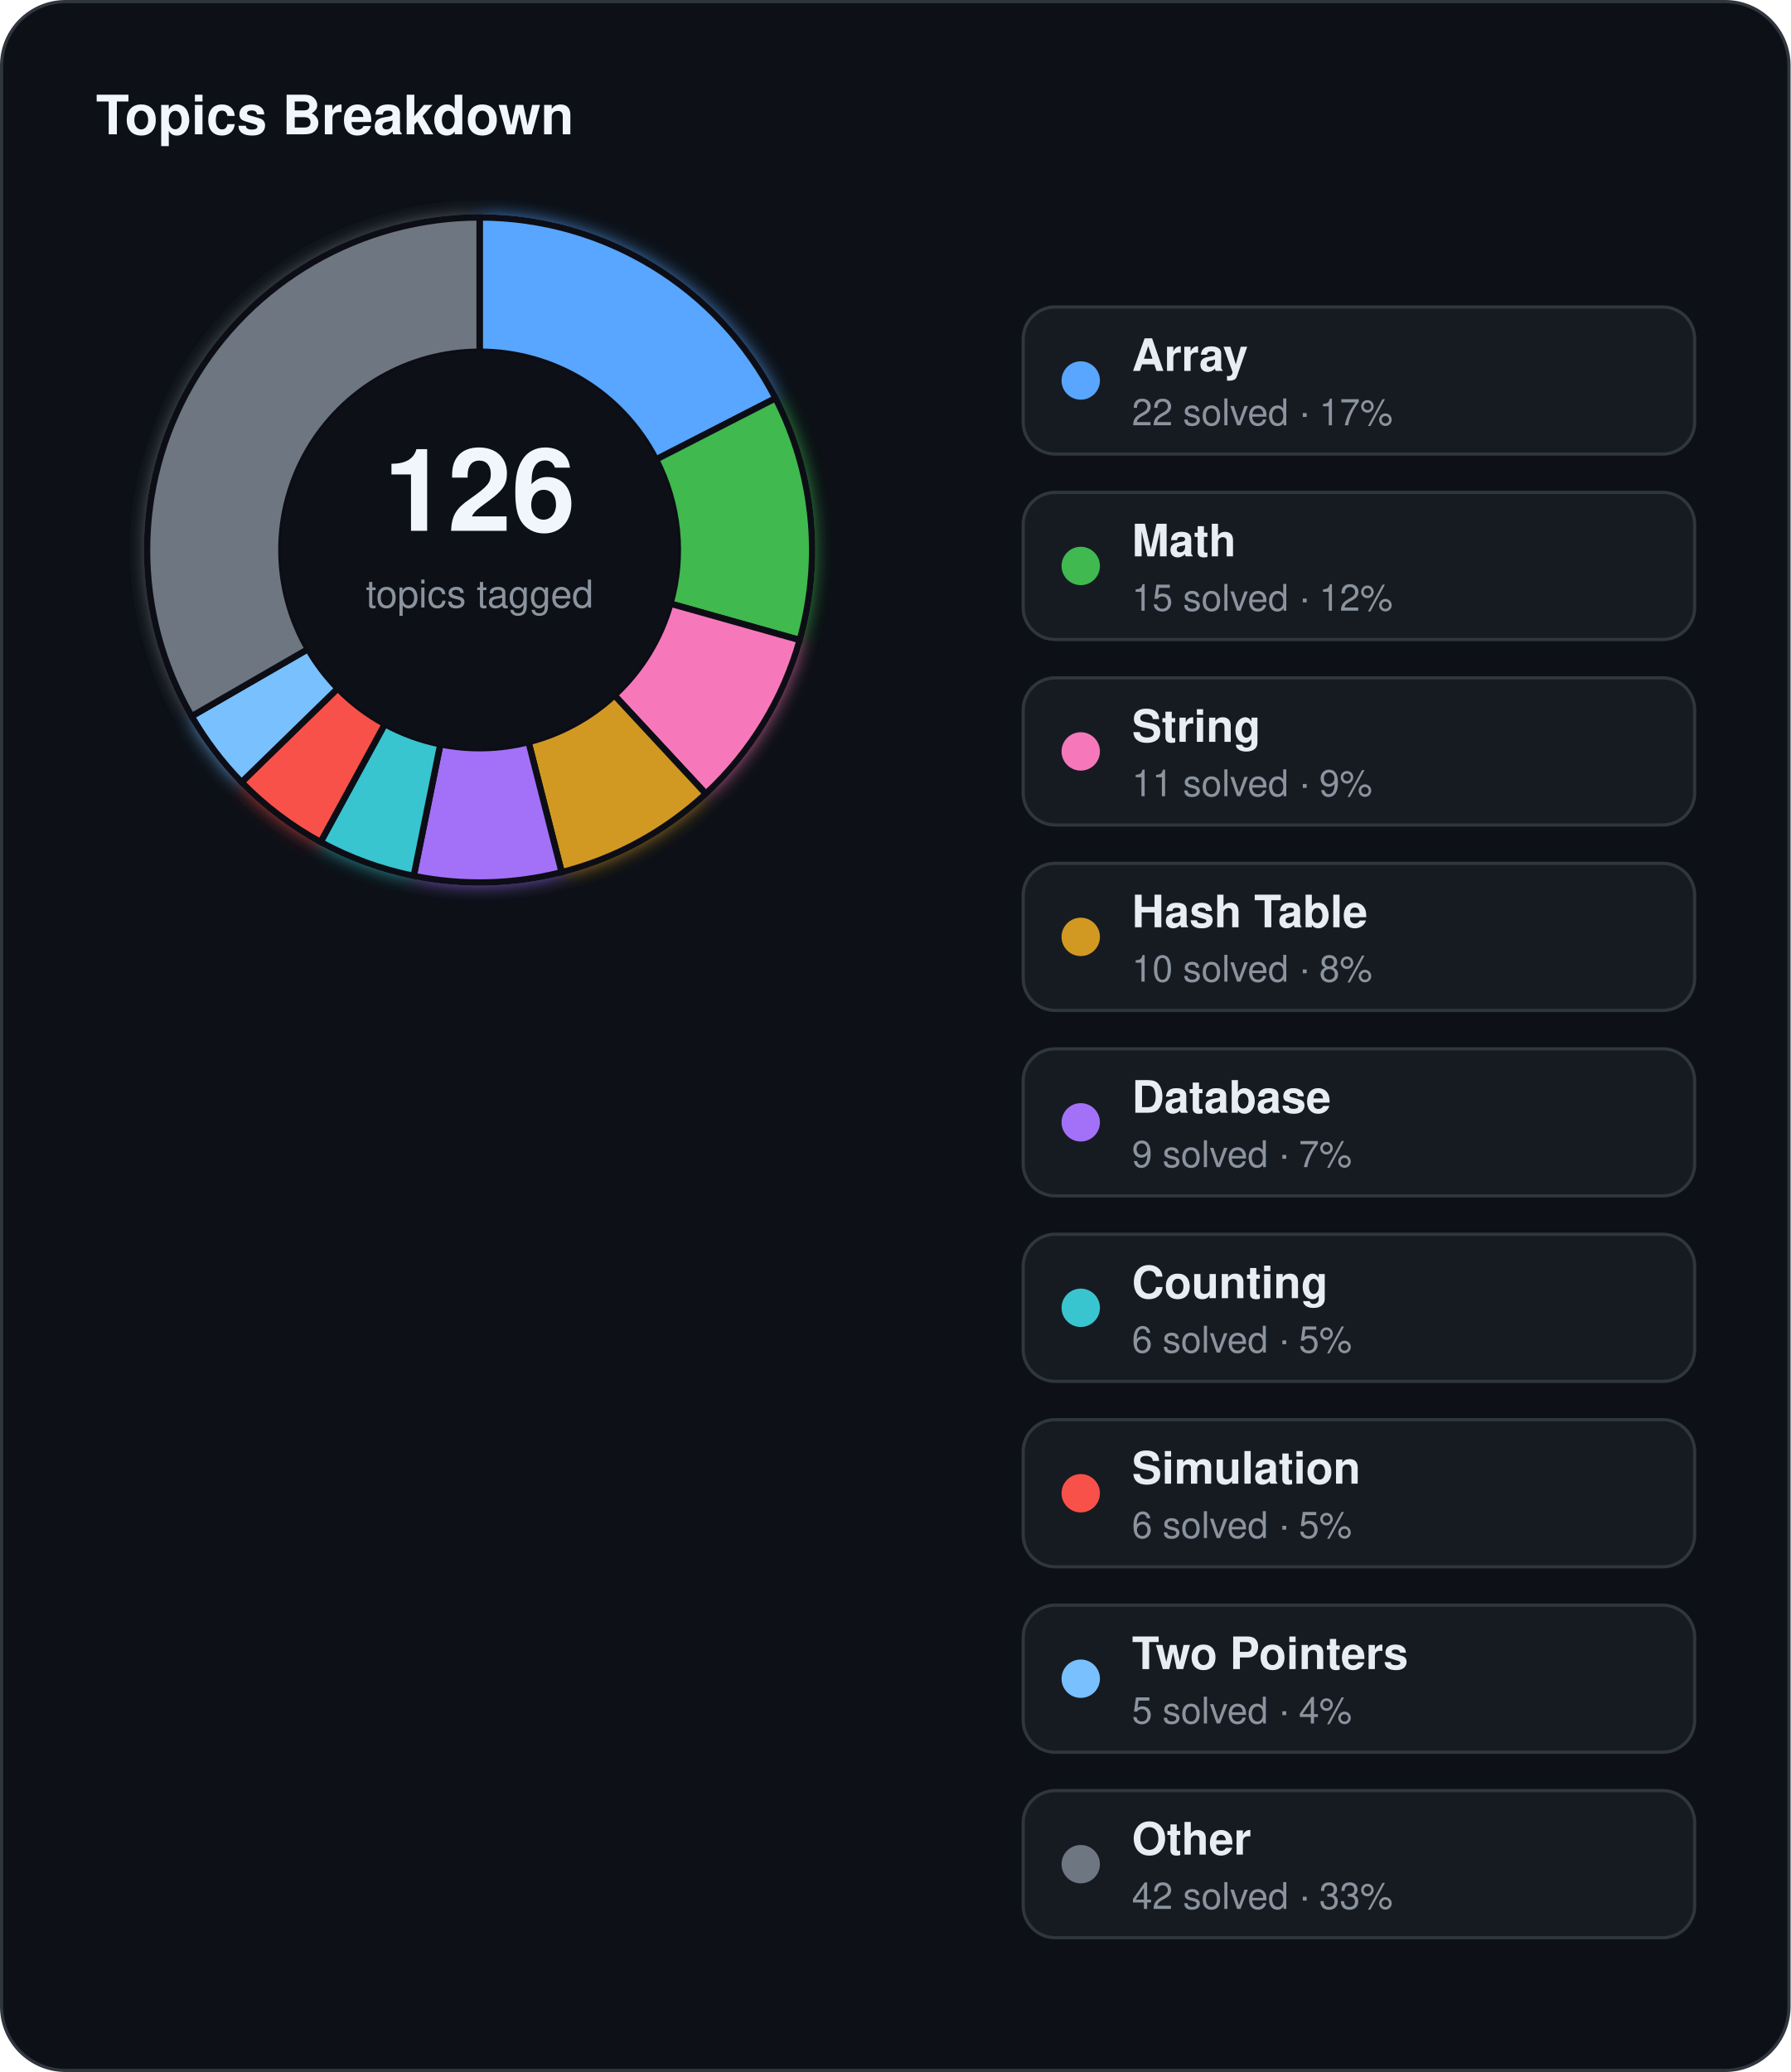
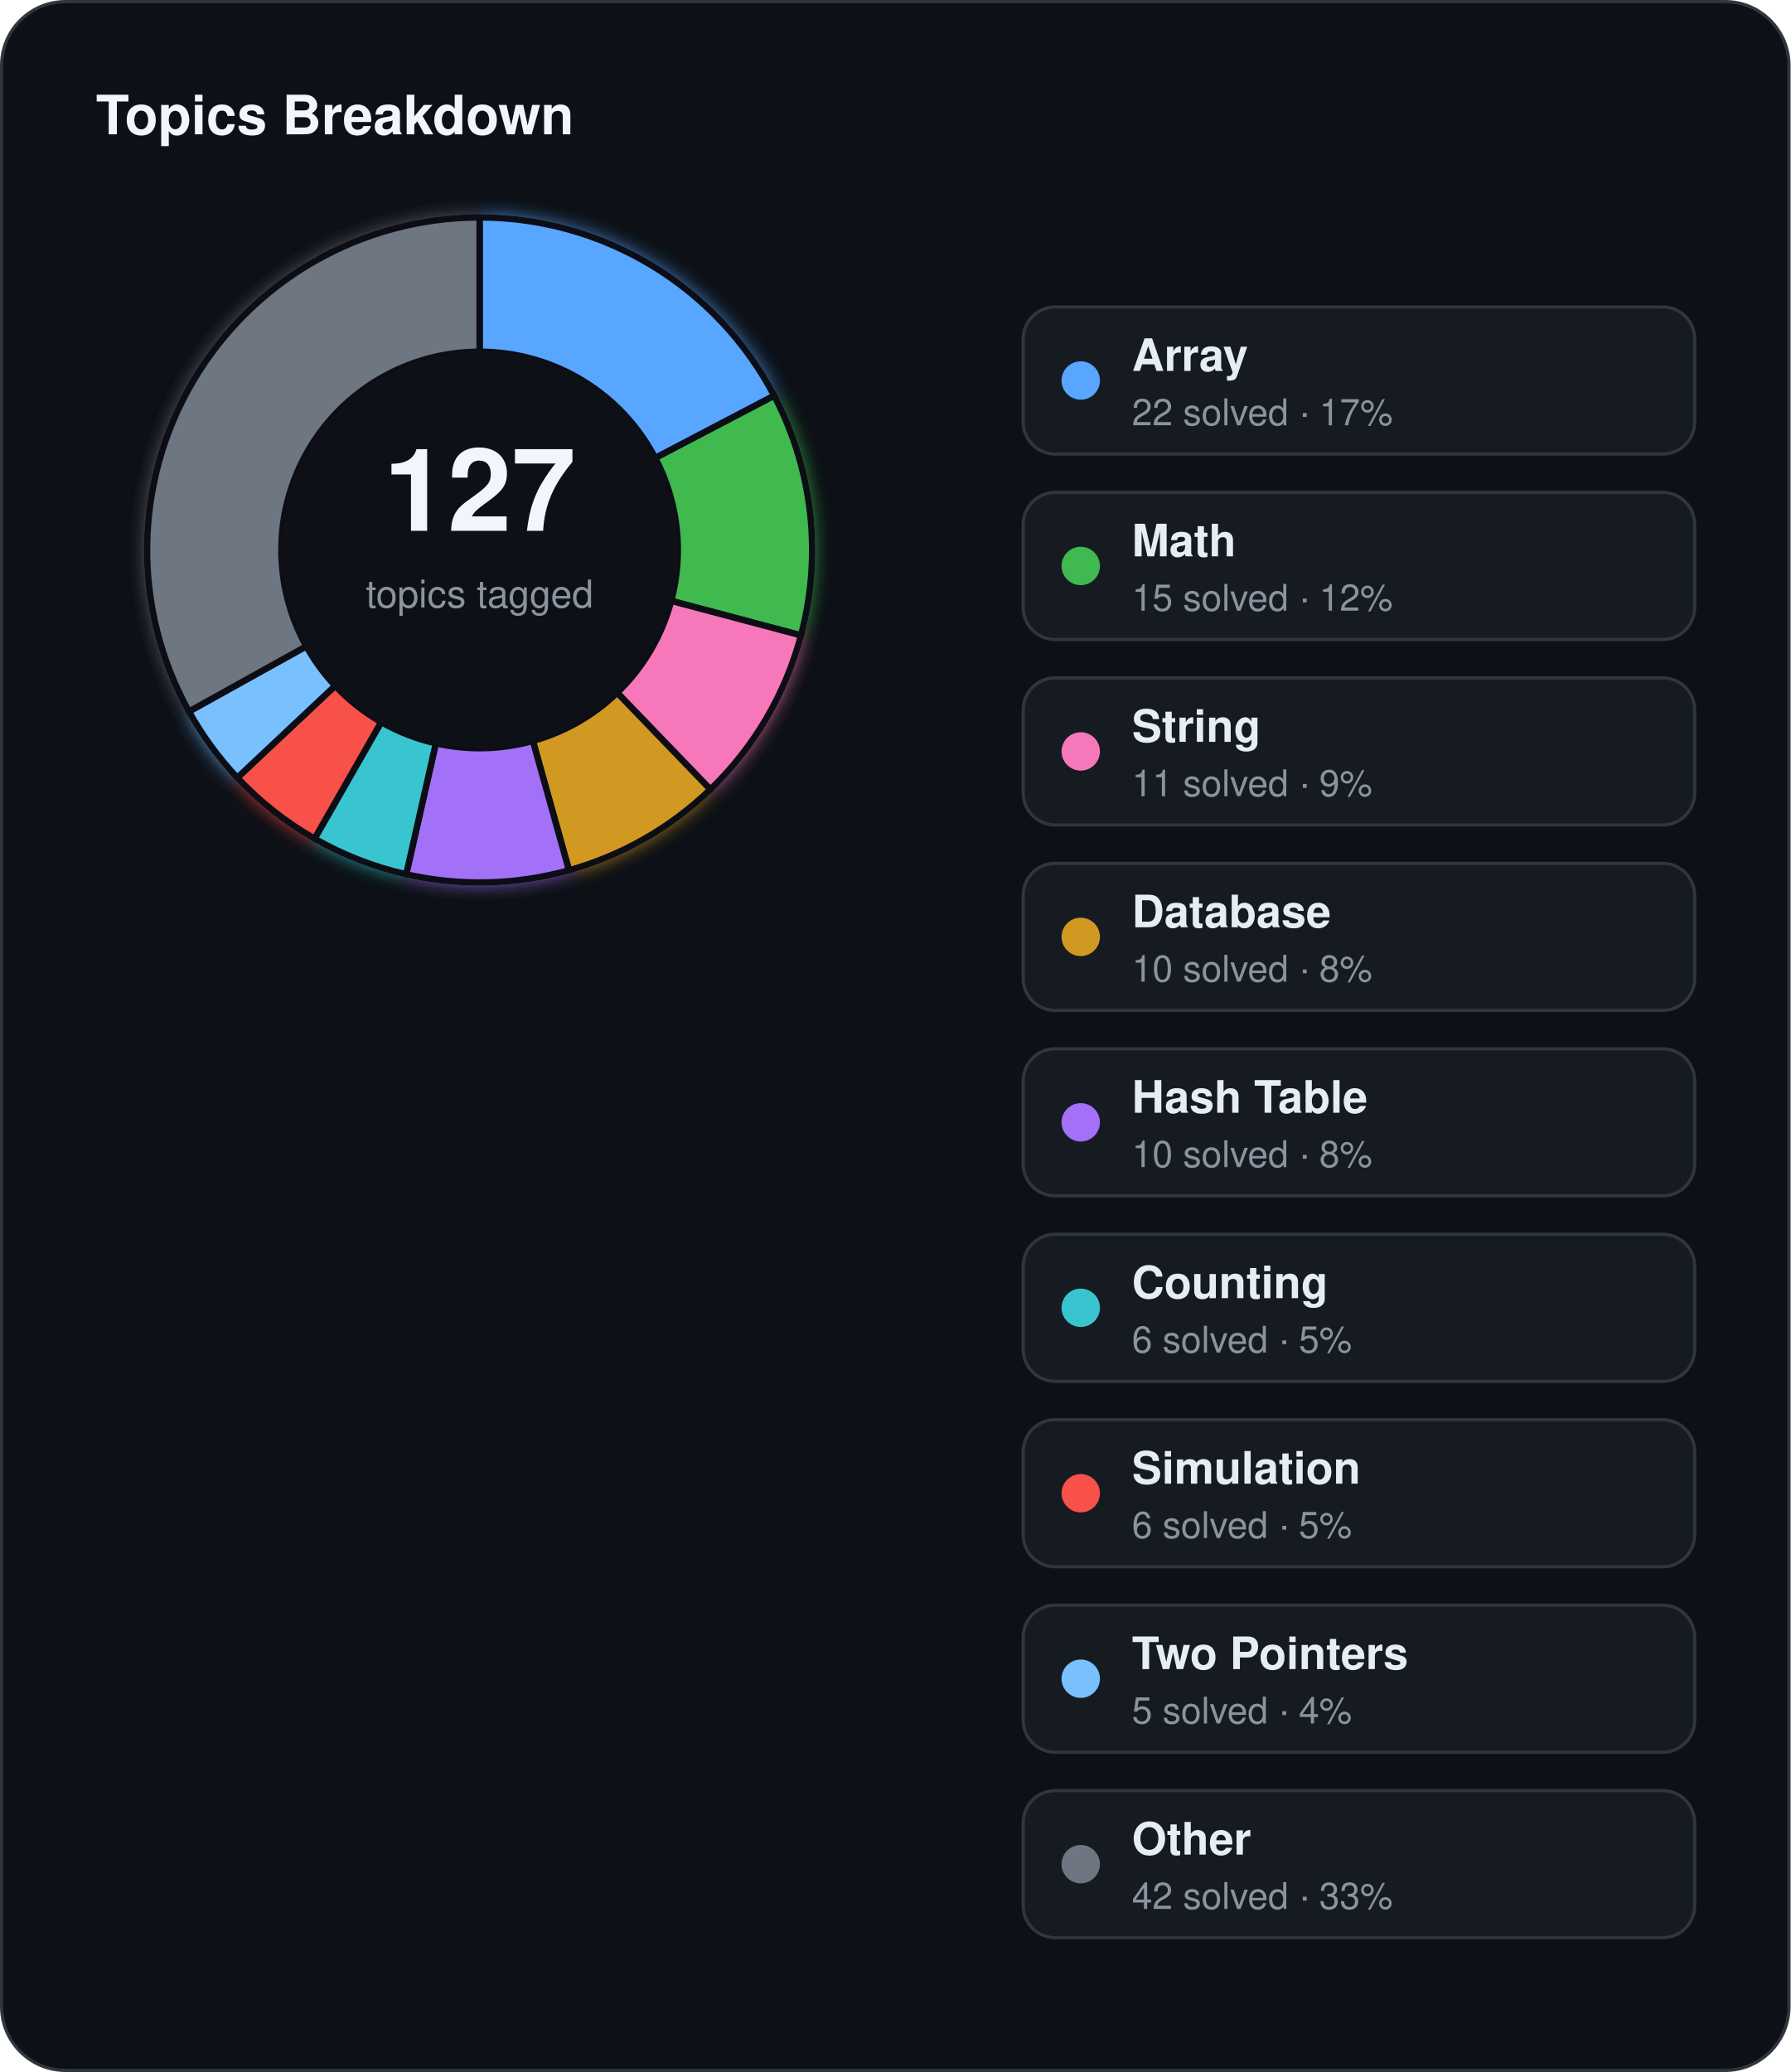
<svg xmlns="http://www.w3.org/2000/svg" width="560" height="648" viewBox="0 0 560 648">
  <defs>
    <filter id="topics-glow" x="-60%" y="-60%" width="220%" height="220%">
      <feGaussianBlur stdDeviation="3" result="blur" />
      <feMerge>
        <feMergeNode in="blur" />
        <feMergeNode in="SourceGraphic" />
      </feMerge>
    </filter>
  </defs>
  <rect x="0.5" y="0.5" width="559" height="647" rx="20" fill="#0d1117" stroke="#30363d" stroke-width="1" />
  <text x="30" y="42" fill="#f0f6fc" font-family="Segoe UI, Helvetica, Arial, sans-serif" font-size="17" font-weight="700">Topics Breakdown</text>
  <g filter="url(#topics-glow)">
-     <path d="M 150.00,68.00 A 104,104 0 0 1 242.55,124.55 L 205.17,143.71 A 62,62 0 0 0 150.00,110.00 Z" fill="#58a6ff" stroke="#0d1117" stroke-width="2" />
-     <path d="M 242.55,124.55 A 104,104 0 0 1 250.11,200.17 L 209.68,188.79 A 62,62 0 0 0 205.17,143.71 Z" fill="#3fb950" stroke="#0d1117" stroke-width="2" />
-     <path d="M 250.11,200.17 A 104,104 0 0 1 220.74,248.24 L 192.17,217.45 A 62,62 0 0 0 209.68,188.79 Z" fill="#f778ba" stroke="#0d1117" stroke-width="2" />
-     <path d="M 220.74,248.24 A 104,104 0 0 1 175.66,272.78 L 165.30,232.08 A 62,62 0 0 0 192.17,217.45 Z" fill="#d29922" stroke="#0d1117" stroke-width="2" />
-     <path d="M 175.66,272.78 A 104,104 0 0 1 129.39,273.94 L 137.71,232.77 A 62,62 0 0 0 165.30,232.08 Z" fill="#a371f7" stroke="#0d1117" stroke-width="2" />
-     <path d="M 129.39,273.94 A 104,104 0 0 1 100.26,263.34 L 120.35,226.45 A 62,62 0 0 0 137.71,232.77 Z" fill="#39c5cf" stroke="#0d1117" stroke-width="2" />
-     <path d="M 100.26,263.34 A 104,104 0 0 1 75.55,244.62 L 105.62,215.29 A 62,62 0 0 0 120.35,226.45 Z" fill="#f85149" stroke="#0d1117" stroke-width="2" />
-     <path d="M 75.55,244.62 A 104,104 0 0 1 59.93,224.00 L 96.31,203.00 A 62,62 0 0 0 105.62,215.29 Z" fill="#79c0ff" stroke="#0d1117" stroke-width="2" />
-     <path d="M 59.93,224.00 A 104,104 0 0 1 150.00,68.00 L 150.00,110.00 A 62,62 0 0 0 96.31,203.00 Z" fill="#6e7681" stroke="#0d1117" stroke-width="2" />
+     <path d="M 150.00,68.00 A 104,104 0 0 1 242.13,123.76 L 204.93,143.24 A 62,62 0 0 0 150.00,110.00 Z" fill="#58a6ff" stroke="#0d1117" stroke-width="2" />
+     <path d="M 242.13,123.76 A 104,104 0 0 1 250.51,198.71 L 209.92,187.92 A 62,62 0 0 0 204.93,143.24 Z" fill="#3fb950" stroke="#0d1117" stroke-width="2" />
+     <path d="M 250.51,198.71 A 104,104 0 0 1 222.16,246.89 L 193.02,216.65 A 62,62 0 0 0 209.92,187.92 Z" fill="#f778ba" stroke="#0d1117" stroke-width="2" />
+     <path d="M 222.16,246.89 A 104,104 0 0 1 177.95,272.17 L 166.66,231.72 A 62,62 0 0 0 193.02,216.65 Z" fill="#d29922" stroke="#0d1117" stroke-width="2" />
+     <path d="M 177.95,272.17 A 104,104 0 0 1 127.04,273.43 L 136.31,232.47 A 62,62 0 0 0 166.66,231.72 Z" fill="#a371f7" stroke="#0d1117" stroke-width="2" />
+     <path d="M 127.04,273.43 A 104,104 0 0 1 98.37,262.28 L 119.22,225.82 A 62,62 0 0 0 136.31,232.47 Z" fill="#39c5cf" stroke="#0d1117" stroke-width="2" />
+     <path d="M 98.37,262.28 A 104,104 0 0 1 74.22,243.23 L 104.82,214.46 A 62,62 0 0 0 119.22,225.82 Z" fill="#f85149" stroke="#0d1117" stroke-width="2" />
+     <path d="M 74.22,243.23 A 104,104 0 0 1 59.09,222.51 L 95.80,202.11 A 62,62 0 0 0 104.82,214.46 Z" fill="#79c0ff" stroke="#0d1117" stroke-width="2" />
+     <path d="M 59.09,222.51 A 104,104 0 0 1 150.00,68.00 L 150.00,110.00 A 62,62 0 0 0 95.80,202.11 Z" fill="#6e7681" stroke="#0d1117" stroke-width="2" />
  </g>
  <circle cx="150" cy="172" r="62" fill="#0d1117" />
-   <text x="150" y="166" text-anchor="middle" fill="#f0f6fc" font-family="Segoe UI, Helvetica, Arial, sans-serif" font-size="36" font-weight="700">126</text>
+   <text x="150" y="166" text-anchor="middle" fill="#f0f6fc" font-family="Segoe UI, Helvetica, Arial, sans-serif" font-size="36" font-weight="700">127</text>
  <text x="150" y="190" text-anchor="middle" fill="#8b949e" font-family="Segoe UI, Helvetica, Arial, sans-serif" font-size="12">topics tagged</text>
  <rect x="320" y="96" width="210" height="46" rx="10" fill="#161b22" stroke="#30363d" stroke-width="1" />
  <circle cx="338" cy="119" r="6" fill="#58a6ff" />
  <text x="354" y="116" fill="#e6edf3" font-family="Segoe UI, Helvetica, Arial, sans-serif" font-size="14" font-weight="600">Array</text>
  <text x="354" y="133" fill="#8b949e" font-family="Segoe UI, Helvetica, Arial, sans-serif" font-size="11.5">22 solved · 17%</text>
  <rect x="320" y="154" width="210" height="46" rx="10" fill="#161b22" stroke="#30363d" stroke-width="1" />
  <circle cx="338" cy="177" r="6" fill="#3fb950" />
  <text x="354" y="174" fill="#e6edf3" font-family="Segoe UI, Helvetica, Arial, sans-serif" font-size="14" font-weight="600">Math</text>
  <text x="354" y="191" fill="#8b949e" font-family="Segoe UI, Helvetica, Arial, sans-serif" font-size="11.5">15 solved · 12%</text>
  <rect x="320" y="212" width="210" height="46" rx="10" fill="#161b22" stroke="#30363d" stroke-width="1" />
  <circle cx="338" cy="235" r="6" fill="#f778ba" />
  <text x="354" y="232" fill="#e6edf3" font-family="Segoe UI, Helvetica, Arial, sans-serif" font-size="14" font-weight="600">String</text>
  <text x="354" y="249" fill="#8b949e" font-family="Segoe UI, Helvetica, Arial, sans-serif" font-size="11.5">11 solved · 9%</text>
  <rect x="320" y="270" width="210" height="46" rx="10" fill="#161b22" stroke="#30363d" stroke-width="1" />
  <circle cx="338" cy="293" r="6" fill="#d29922" />
-   <text x="354" y="290" fill="#e6edf3" font-family="Segoe UI, Helvetica, Arial, sans-serif" font-size="14" font-weight="600">Hash Table</text>
+   <text x="354" y="290" fill="#e6edf3" font-family="Segoe UI, Helvetica, Arial, sans-serif" font-size="14" font-weight="600">Database</text>
  <text x="354" y="307" fill="#8b949e" font-family="Segoe UI, Helvetica, Arial, sans-serif" font-size="11.5">10 solved · 8%</text>
  <rect x="320" y="328" width="210" height="46" rx="10" fill="#161b22" stroke="#30363d" stroke-width="1" />
  <circle cx="338" cy="351" r="6" fill="#a371f7" />
-   <text x="354" y="348" fill="#e6edf3" font-family="Segoe UI, Helvetica, Arial, sans-serif" font-size="14" font-weight="600">Database</text>
-   <text x="354" y="365" fill="#8b949e" font-family="Segoe UI, Helvetica, Arial, sans-serif" font-size="11.5">9 solved · 7%</text>
+   <text x="354" y="348" fill="#e6edf3" font-family="Segoe UI, Helvetica, Arial, sans-serif" font-size="14" font-weight="600">Hash Table</text>
+   <text x="354" y="365" fill="#8b949e" font-family="Segoe UI, Helvetica, Arial, sans-serif" font-size="11.5">10 solved · 8%</text>
  <rect x="320" y="386" width="210" height="46" rx="10" fill="#161b22" stroke="#30363d" stroke-width="1" />
  <circle cx="338" cy="409" r="6" fill="#39c5cf" />
  <text x="354" y="406" fill="#e6edf3" font-family="Segoe UI, Helvetica, Arial, sans-serif" font-size="14" font-weight="600">Counting</text>
  <text x="354" y="423" fill="#8b949e" font-family="Segoe UI, Helvetica, Arial, sans-serif" font-size="11.5">6 solved · 5%</text>
  <rect x="320" y="444" width="210" height="46" rx="10" fill="#161b22" stroke="#30363d" stroke-width="1" />
  <circle cx="338" cy="467" r="6" fill="#f85149" />
  <text x="354" y="464" fill="#e6edf3" font-family="Segoe UI, Helvetica, Arial, sans-serif" font-size="14" font-weight="600">Simulation</text>
  <text x="354" y="481" fill="#8b949e" font-family="Segoe UI, Helvetica, Arial, sans-serif" font-size="11.5">6 solved · 5%</text>
  <rect x="320" y="502" width="210" height="46" rx="10" fill="#161b22" stroke="#30363d" stroke-width="1" />
  <circle cx="338" cy="525" r="6" fill="#79c0ff" />
  <text x="354" y="522" fill="#e6edf3" font-family="Segoe UI, Helvetica, Arial, sans-serif" font-size="14" font-weight="600">Two Pointers</text>
  <text x="354" y="539" fill="#8b949e" font-family="Segoe UI, Helvetica, Arial, sans-serif" font-size="11.5">5 solved · 4%</text>
  <rect x="320" y="560" width="210" height="46" rx="10" fill="#161b22" stroke="#30363d" stroke-width="1" />
  <circle cx="338" cy="583" r="6" fill="#6e7681" />
  <text x="354" y="580" fill="#e6edf3" font-family="Segoe UI, Helvetica, Arial, sans-serif" font-size="14" font-weight="600">Other</text>
  <text x="354" y="597" fill="#8b949e" font-family="Segoe UI, Helvetica, Arial, sans-serif" font-size="11.5">42 solved · 33%</text>
</svg>
